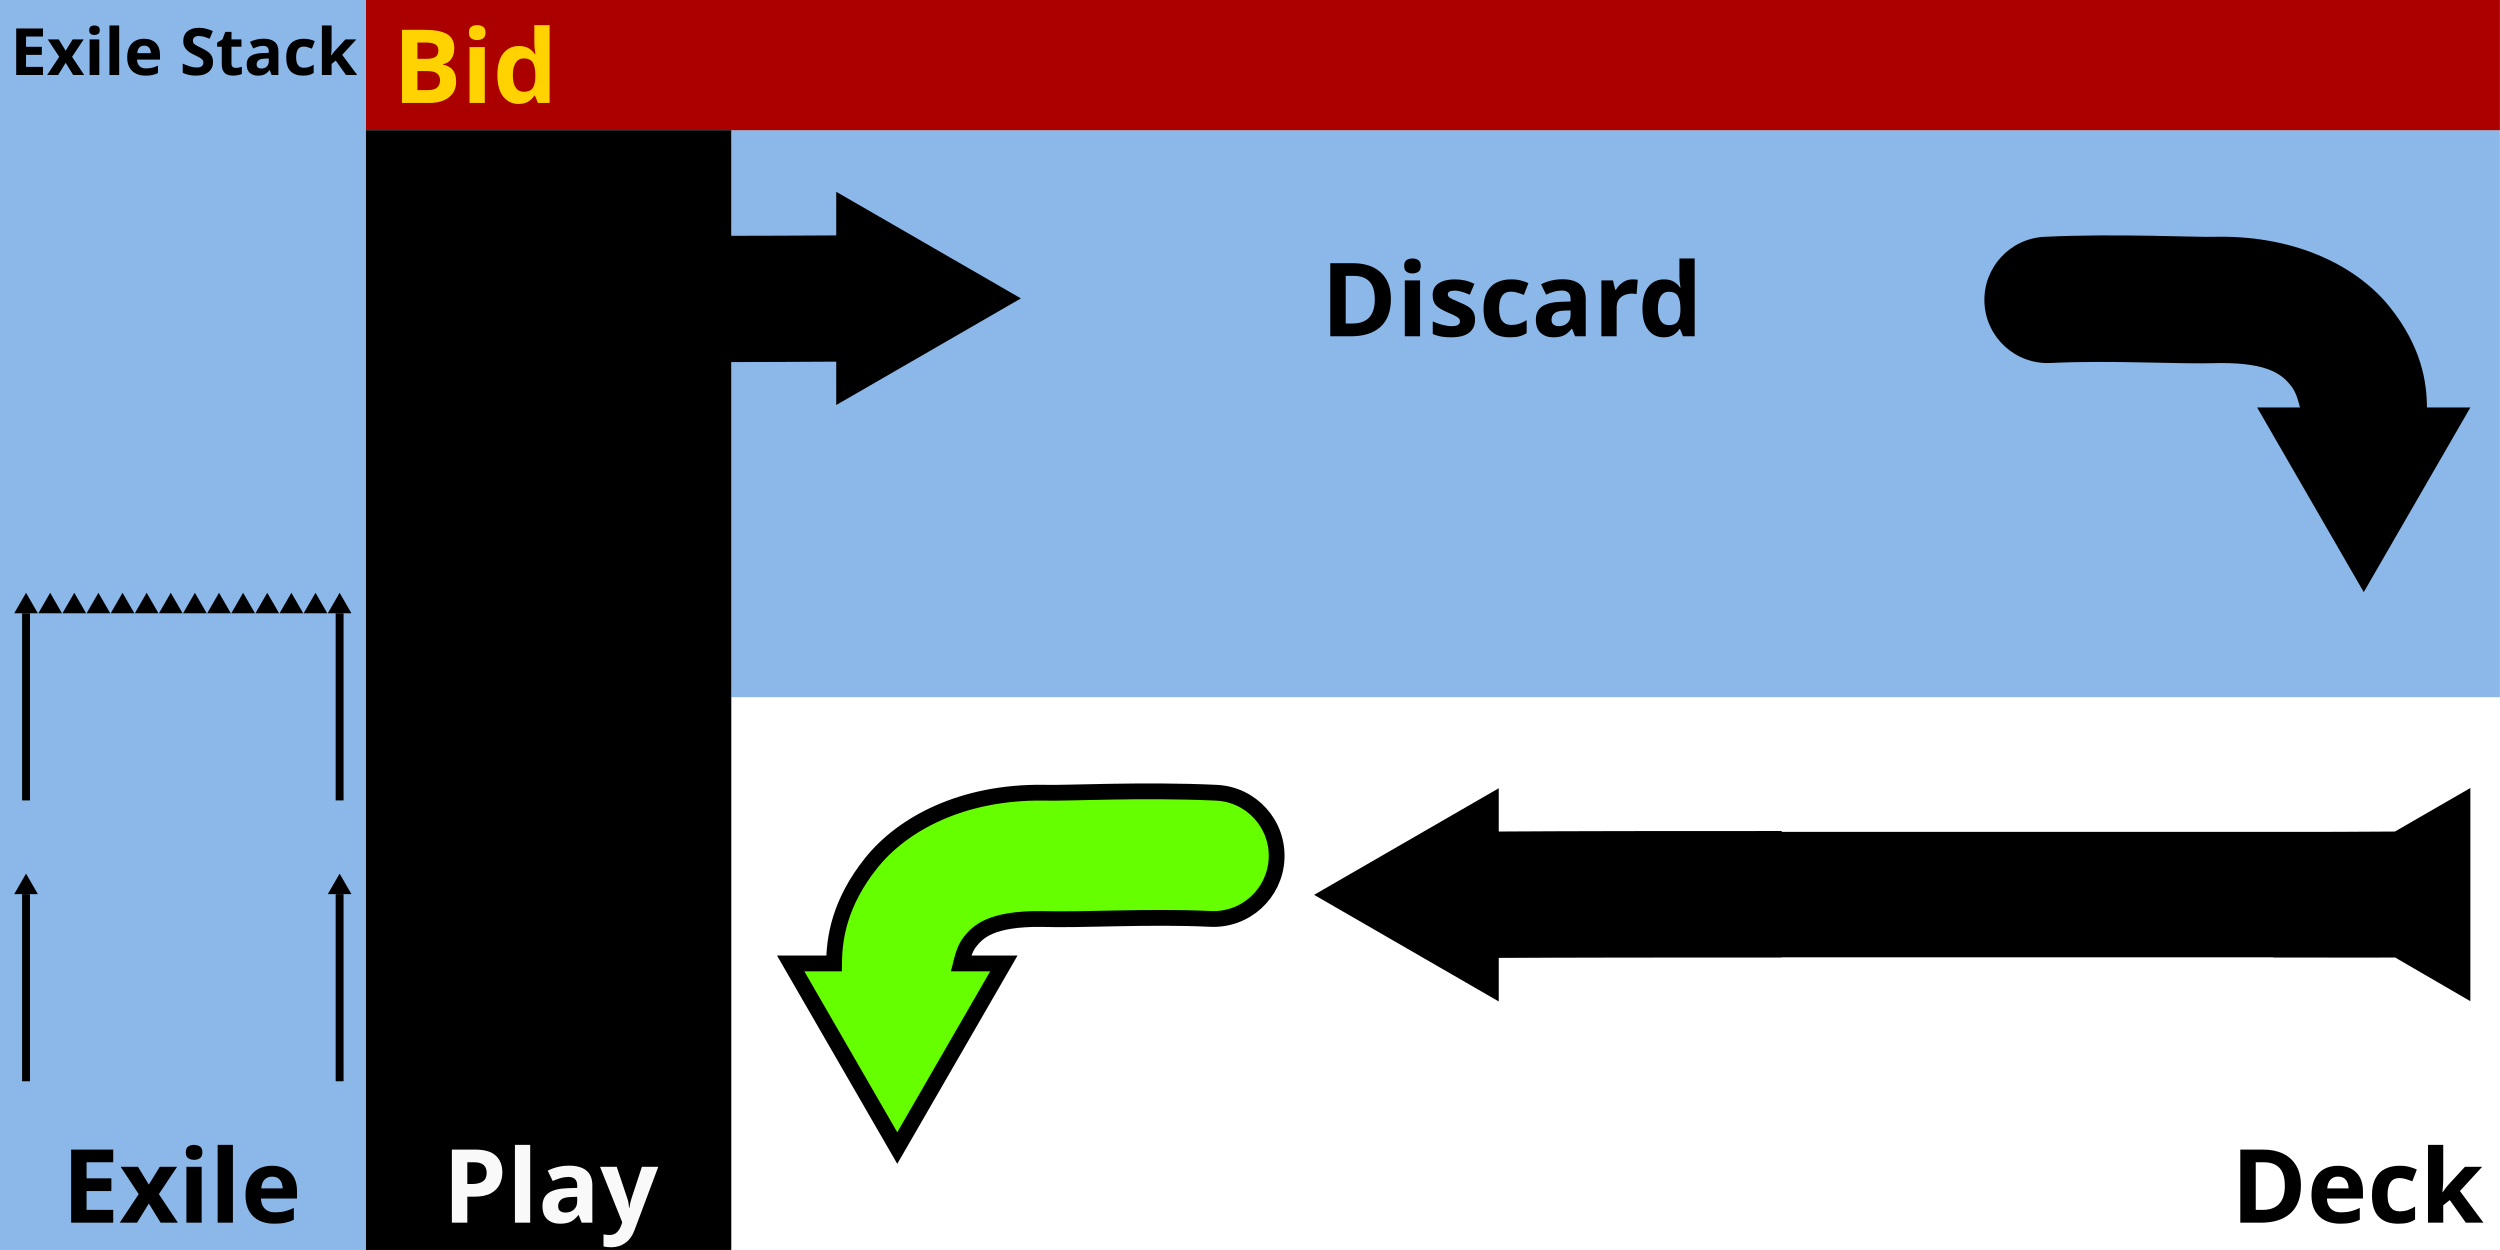
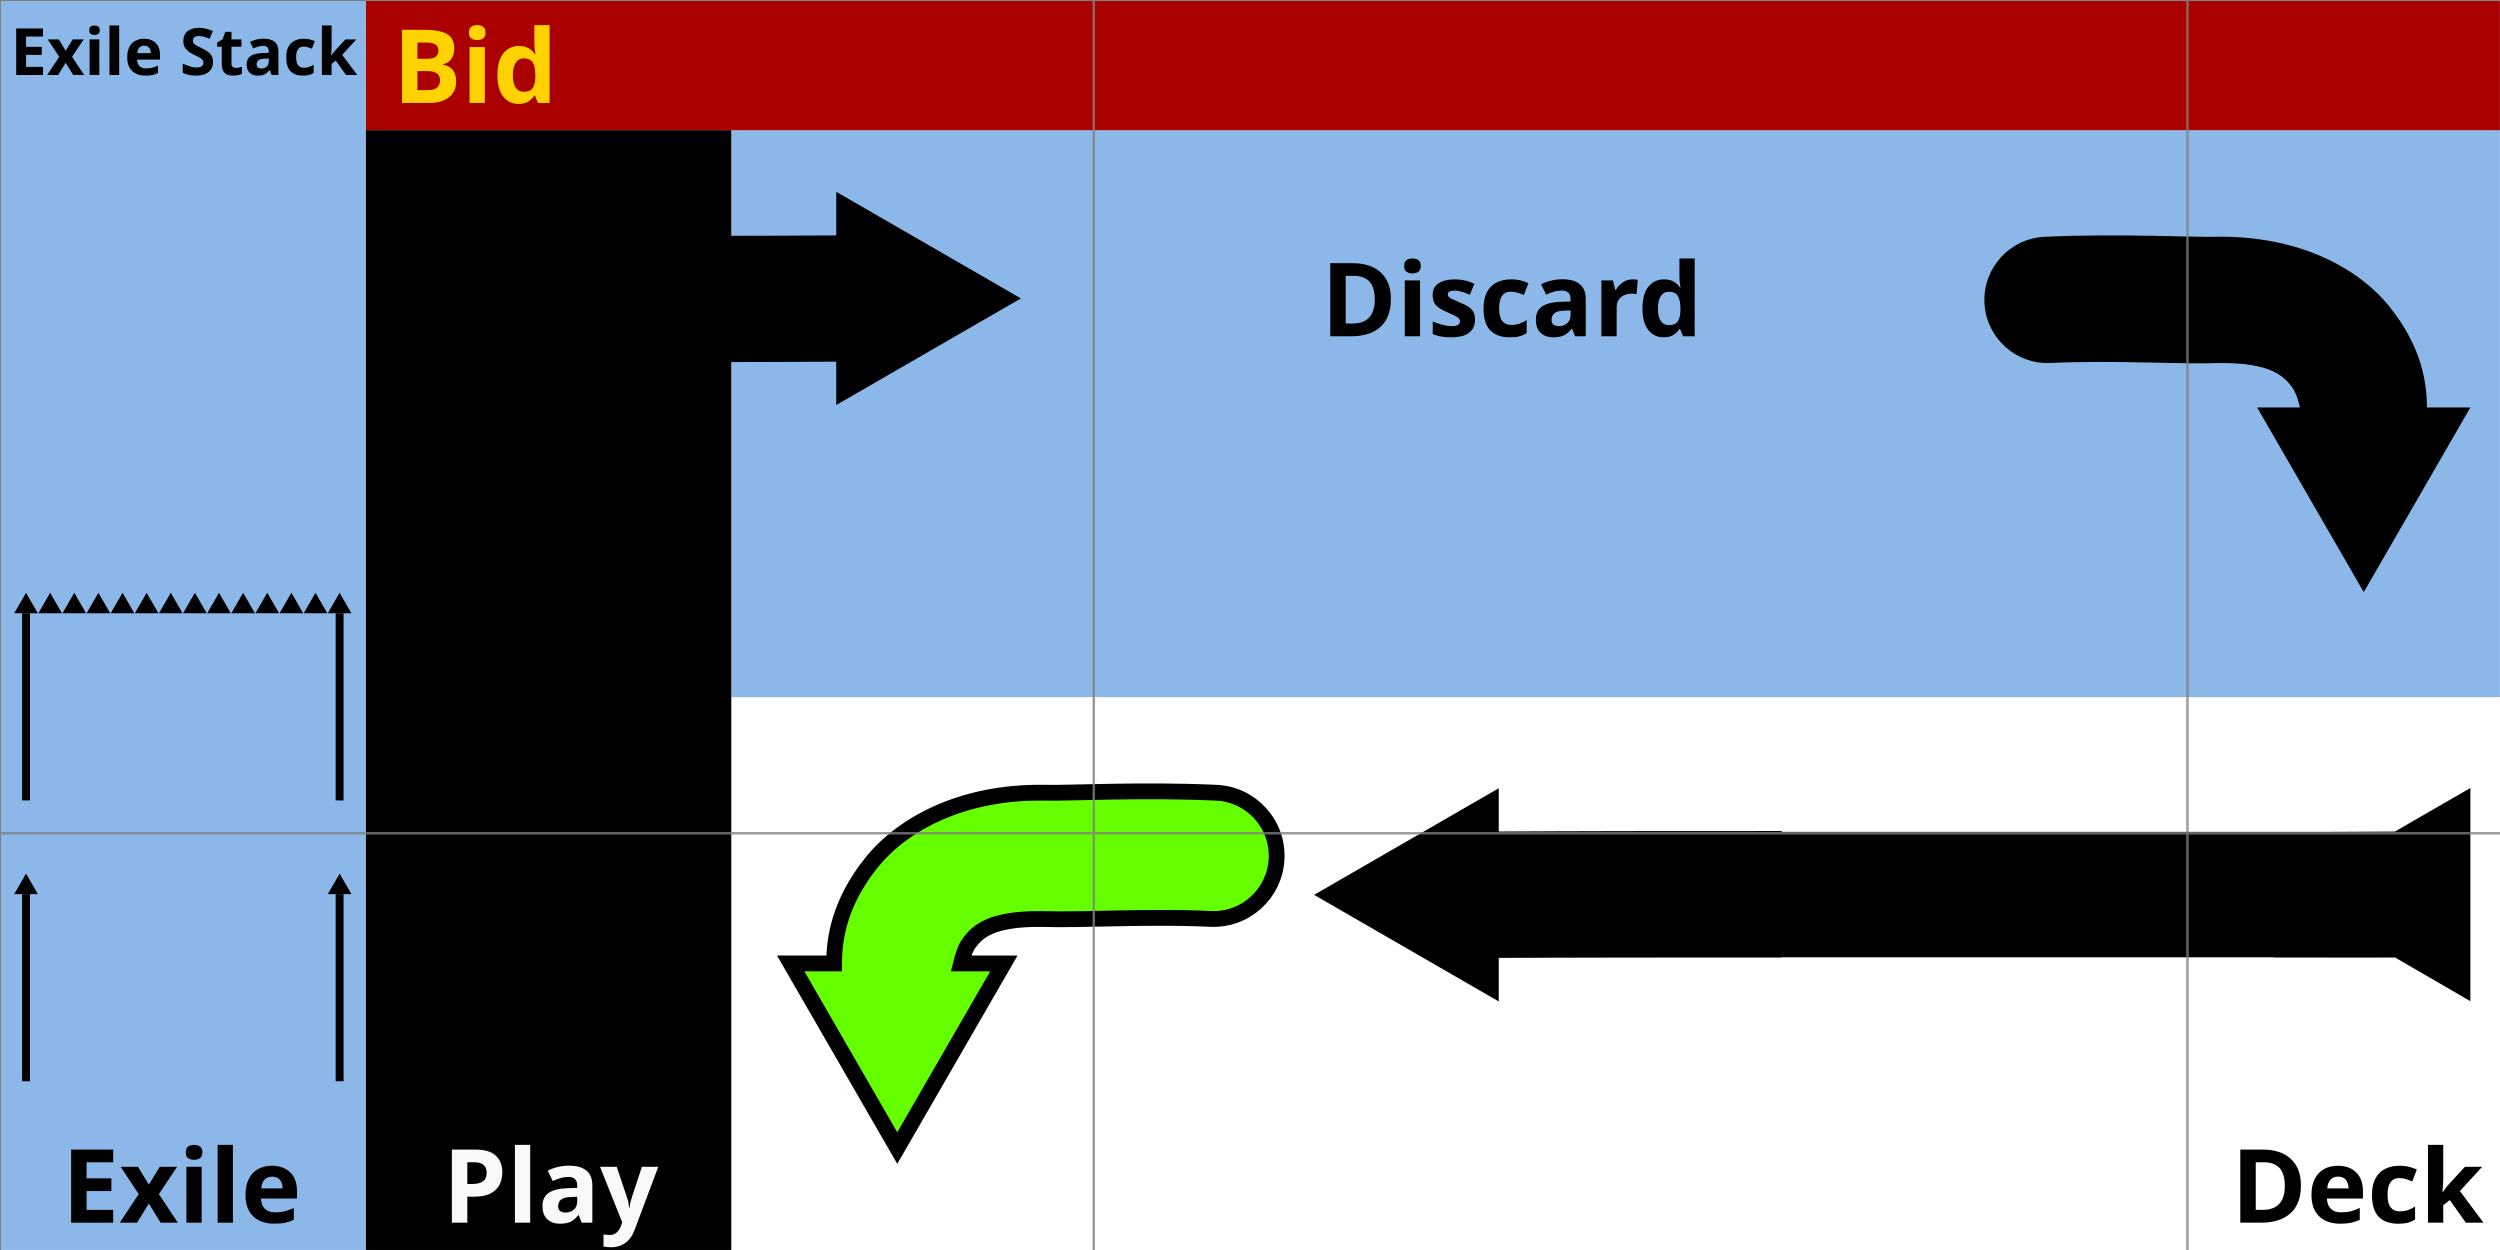
<svg xmlns="http://www.w3.org/2000/svg" width="2304.04" height="1151.988" viewBox="0 0 2304.04 1151.988" id="svg2" version="1.1" xml:space="preserve">
  <defs id="defs4">
    <rect x="-12.692" y="947.963" width="135.24" height="110.757" id="rect12" />
    <rect x="-34.844" y="892.002" width="169.05" height="137.572" id="rect13" />
    <rect x="-12.692" y="947.963" width="135.24" height="110.757" id="rect12-9" />
    <rect x="-34.844" y="892.002" width="169.05" height="137.572" id="rect13-3" />
  </defs>
  <g id="layer1" transform="translate(673.9812,-839.5231)">
    <rect transform="rotate(90)" y="-1629.976" x="959.523" height="1629.997" width="522.665" id="rect4183-8-5-9-3-6-3-7-5-6-1-7-1-1-3-9-7-2-5-7-2-6-1-2-28-3" style="fill:#8bb8e8;fill-opacity:1;stroke:none;stroke-width:17.7;stroke-linecap:round;stroke-linejoin:round;stroke-miterlimit:4;stroke-dasharray:none;stroke-opacity:0.153" ry="0" />
    <rect transform="rotate(90)" y="-1629.976" x="839.523" height="1966.957" width="120" id="rect4183-8-5-9-3-6-3-7-5-6-1-7-1-1-3-9-7-2-5-7-2-6-1-2-2" style="fill:#aa0000;fill-opacity:1;stroke:none;stroke-width:15.825;stroke-linecap:round;stroke-linejoin:miter;stroke-miterlimit:4;stroke-dasharray:none;stroke-opacity:1" ry="0" />
    <rect transform="rotate(90)" y="-1630.059" x="1482.187" height="1630.08" width="509.323" id="rect4183-8-5-9-3-6-3-7-5-6-1-7-1-1-3-9-7-2-5-7-2-6-1-2-28" style="fill:#ffffff;fill-opacity:1;stroke:none;stroke-width:17.418;stroke-linecap:round;stroke-linejoin:round;stroke-miterlimit:4;stroke-dasharray:none;stroke-opacity:0.153" ry="0" />
    <g id="g4546" transform="matrix(5.211167,0,0,3.237154,560.6193,-3407.62)" style="fill:#b3b3b3" />
    <g id="g4546-6" transform="matrix(5.211167,0,0,3.237154,148.864,-2859.793)" style="fill:#b3b3b3" />
    <g aria-label="SHIP" transform="matrix(0,1.086582,-1.086582,0,790.061,298.094)" id="text2762" style="font-weight:bold;font-size:85.77px;line-height:1.25;-inkscape-font-specification:'sans-serif, Bold';fill:#ffffff;stroke-width:1.339" />
    <g id="g4546-60" transform="matrix(5.211167,0,0,3.237154,560.6194,-2508.713)" style="fill:#b3b3b3" />
    <path id="path283-2-7" style="color:#000000;fill:#000000;fill-opacity:1;fill-rule:evenodd;stroke-width:3.202;stroke-linecap:round;-inkscape-stroke:none" d="m 1504.493,1385.24 98.254,-170.184 h -40.039 v -0.824 0.824 c 0,-23.198 -5.013,-56.035 -34.209,-92.55 -29.197,-36.515 -84.25,-65.524 -158.17,-64.801 h -0.858 l -0.861,0.035 c -17.181,0.676 -91.401,-3.195 -158.34,0.032 a 58.21,58.21 0 0 0 -55.345,60.935 58.21,58.21 0 0 0 60.935,55.345 c 57.092,-2.745 119.067,1.352 155.882,0.073 -0.096,8e-4 -0.18,0 -0.277,0 l 1.72,-0.038 c -0.461,0.032 -0.974,0.032 -1.444,0.041 46.731,-0.406 58.459,11.879 65.824,21.09 5.152,6.444 7.27,16.439 8.134,19.842 H 1406.24 Z" />
    <g aria-label="SHIP" transform="matrix(0,1.086582,-1.086582,0,1201.816,649.174)" id="text2762-8" style="font-weight:bold;font-size:85.77px;line-height:1.25;-inkscape-font-specification:'sans-serif, Bold';fill:#ffffff;stroke-width:1.339" />
    <path id="path283-2" style="color:#000000;fill:#66ff00;fill-opacity:1;fill-rule:evenodd;stroke:#000000;stroke-width:14.552;stroke-linecap:round;stroke-dasharray:none" d="m 152.958,1897.602 -98.254,-170.184 h 40.039 l 0.012,-0.824 -0.006,0.824 c 0,-23.198 5.013,-56.035 34.21,-92.55 29.197,-36.515 84.25,-65.524 158.17,-64.801 h 0.858 l 0.861,0.035 c 17.181,0.676 91.401,-3.195 158.34,0.032 a 58.21,58.21 0 0 1 55.345,60.935 58.21,58.21 0 0 1 -60.935,55.345 c -57.092,-2.745 -119.067,1.352 -155.882,0.073 0.096,9e-4 0.179,0 0.276,0 l -1.72,-0.038 c 0.461,0.032 0.974,0.032 1.444,0.041 -46.731,-0.406 -58.46,11.879 -65.824,21.09 -5.152,6.444 -7.27,16.439 -8.135,19.842 h 39.459 z" />
    <g id="g14" transform="translate(-45.42718)">
      <path id="path4788-2-6-6" style="fill:#000000;fill-opacity:1;stroke:none;stroke-width:33.074;stroke-dasharray:none;stroke-dashoffset:0;stroke-opacity:0.511" d="m 752.713,1565.969 -170.181,98.255 170.181,98.254 v -40.19 c 64.442,-0.447 157.814,-0.53 260.787,-0.489 v -116.394 c -103.324,-0.035 -195.697,0.079 -260.787,0.537 z" />
      <path id="path4788-2-6-7" style="fill:#000000;fill-opacity:1;stroke:none;stroke-width:33.074;stroke-dasharray:none;stroke-dashoffset:0;stroke-opacity:0.511" d="m 1648.174,1565.739 -69.661,40.218 c -29.103,0.25 -67.289,0.396 -112.074,0.472 l 0.405,115.37 c 44.734,-0.082 81.994,0.253 111.669,0 l 69.661,40.449 z" />
      <rect style="fill:#000000;stroke-width:16.199;stroke-linecap:round;stroke-opacity:0.153" id="rect630" width="826.761" height="115.612" x="751.751" y="1606.187" />
    </g>
    <g id="g5896-4-67" transform="matrix(1.455243,0,0,1.455243,-3569.587,-15029.31)" />
    <g aria-label="5" transform="matrix(1.678403,0,0,1.695938,-481.4871,126.689)" id="text15701-9-5-5-3-5-5-5-50" style="font-weight:600;font-size:53.333px;font-family:FreeSans;-inkscape-font-specification:'FreeSans, Semi-Bold';fill:#000000;stroke-width:1" />
    <path id="path4788-2-6-6-6" style="fill:#000000;fill-opacity:1;stroke:none;stroke-width:33.074;stroke-dasharray:none;stroke-dashoffset:0;stroke-opacity:0.511" d="m 96.706,1212.789 170.181,-98.255 -170.181,-98.254 v 40.19 c -64.442,0.447 -157.814,0.53 -260.787,0.489 v 116.394 c 103.324,0.035 195.697,-0.076 260.787,-0.537 z" />
    <rect transform="rotate(90)" y="0.021" x="959.523" height="336.96" width="1031.988" id="rect4183-8-5-9-3-6-3-7-5-6-1-7-1-1-3-9-7-2-5-7-2-6-1-2-28-9" style="fill:#000000;fill-opacity:1;stroke:none;stroke-width:14.843;stroke-linecap:round;stroke-linejoin:miter;stroke-miterlimit:4;stroke-dasharray:none;stroke-opacity:1" ry="0" />
    <rect transform="matrix(0,-1,-1,0,0,0)" y="336.981" x="-1991.511" height="337" width="1151.988" id="rect4183-8-5-9-3-6-3-7-5-6-1-7-1-1-3-9-7-2-5-7-2-6-1-2-28-9-3-2" style="fill:#8bb8e8;fill-opacity:1;stroke:none;stroke-width:15.162;stroke-linecap:round;stroke-linejoin:miter;stroke-miterlimit:4;stroke-dasharray:none;stroke-opacity:1" ry="0" />
    <g id="g1306" transform="matrix(1.455243,0,0,-1.455243,300.9298,3258.598)" />
    <path style="fill:#000000;fill-opacity:1;stroke-width:4.923;stroke-linecap:round;stroke-dasharray:none;stroke-opacity:0" id="path41847-15-7-4" d="m 689.605,474.572 -36.922,-63.95 73.843,0 z" transform="matrix(0.2956072,0,0,-0.2956072,-831.6027,1526.126)" />
    <path style="fill:#000000;fill-opacity:1;stroke-width:4.923;stroke-linecap:round;stroke-dasharray:none;stroke-opacity:0" id="path41847-15-7-4-9" d="m 689.605,474.572 -36.922,-63.95 73.843,0 z" transform="matrix(0.2956072,0,0,-0.2956072,-809.372,1526.126)" />
    <path style="fill:#000000;fill-opacity:1;stroke-width:4.923;stroke-linecap:round;stroke-dasharray:none;stroke-opacity:0" id="path41847-15-7-4-7" d="m 689.605,474.572 -36.922,-63.95 73.843,0 z" transform="matrix(0.2956072,0,0,-0.2956072,-787.1412,1526.126)" />
    <path style="fill:#000000;fill-opacity:1;stroke-width:4.923;stroke-linecap:round;stroke-dasharray:none;stroke-opacity:0" id="path41847-15-7-4-54" d="m 689.605,474.572 -36.922,-63.95 73.843,0 z" transform="matrix(0.2956072,0,0,-0.2956072,-764.9104,1526.126)" />
    <path style="fill:#000000;fill-opacity:1;stroke-width:4.923;stroke-linecap:round;stroke-dasharray:none;stroke-opacity:0" id="path41847-15-7-4-1" d="m 689.605,474.572 -36.922,-63.95 73.843,0 z" transform="matrix(0.2956072,0,0,-0.2956072,-742.6797,1526.126)" />
    <path style="fill:#000000;fill-opacity:1;stroke-width:4.923;stroke-linecap:round;stroke-dasharray:none;stroke-opacity:0" id="path41847-15-7-4-3" d="m 689.605,474.572 -36.922,-63.95 73.843,0 z" transform="matrix(0.2956072,0,0,-0.2956072,-720.4489,1526.126)" />
    <path style="fill:#000000;fill-opacity:1;stroke-width:4.923;stroke-linecap:round;stroke-dasharray:none;stroke-opacity:0" id="path41847-15-7-4-4" d="m 689.605,474.572 -36.922,-63.95 73.843,0 z" transform="matrix(0.2956072,0,0,-0.2956072,-698.2181,1526.126)" />
    <path style="fill:#000000;fill-opacity:1;stroke-width:4.923;stroke-linecap:round;stroke-dasharray:none;stroke-opacity:0" id="path41847-15-7-4-13" d="m 689.605,474.572 -36.922,-63.95 73.843,0 z" transform="matrix(0.2956072,0,0,-0.2956072,-675.9873,1526.126)" />
    <path style="fill:#000000;fill-opacity:1;stroke-width:4.923;stroke-linecap:round;stroke-dasharray:none;stroke-opacity:0" id="path41847-15-7-4-74" d="m 689.605,474.572 -36.922,-63.95 73.843,0 z" transform="matrix(0.2956072,0,0,-0.2956072,-653.7566,1526.126)" />
    <path style="fill:#000000;fill-opacity:1;stroke-width:4.923;stroke-linecap:round;stroke-dasharray:none;stroke-opacity:0" id="path41847-15-7-4-77" d="m 689.605,474.572 -36.922,-63.95 73.843,0 z" transform="matrix(0.2956072,0,0,-0.2956072,-631.5258,1526.126)" />
    <path style="fill:#000000;fill-opacity:1;stroke-width:4.923;stroke-linecap:round;stroke-dasharray:none;stroke-opacity:0" id="path41847-15-7-4-31" d="m 689.605,474.572 -36.922,-63.95 73.843,0 z" transform="matrix(0.2956072,0,0,-0.2956072,-609.295,1526.126)" />
    <path style="fill:#000000;fill-opacity:1;stroke-width:4.923;stroke-linecap:round;stroke-dasharray:none;stroke-opacity:0" id="path41847-15-7-4-31-1" d="m 689.605,474.572 -36.922,-63.95 73.843,0 z" transform="matrix(0.2956072,0,0,-0.2956072,-587.0643,1526.126)" />
    <g id="g1677-6" transform="matrix(1.455243,0,0,-1.455243,-5091.669,18074.864)" style="fill:#000000">
      <path style="fill:#000000;fill-opacity:1;stroke-width:4.923;stroke-linecap:round;stroke-dasharray:none;stroke-opacity:0" id="path41847-15-7-4-8-6" d="m 689.605,474.572 -36.922,-63.95 73.843,0 z" transform="matrix(0.2031325,0,0,0.2031325,2912.115,11193.938)" />
      <path style="color:#000000;fill:#000000;stroke-width:0.707;stroke-dasharray:none" d="m 3049.695,11158.837 v 118.512 h 5 v -118.512 z" id="path3330-5-3-2-5-2-3-2-72-4-4-1-2-6-3-2-1-2-1-8-5-2-3-7-0-6-3-1" />
    </g>
    <g id="g1677-3-8" transform="matrix(1.455243,0,0,-1.455243,-4802.669,18074.864)" style="fill:#000000">
      <path style="fill:#000000;fill-opacity:1;stroke-width:4.923;stroke-linecap:round;stroke-dasharray:none;stroke-opacity:0" id="path41847-15-7-4-8-8-4" d="m 689.605,474.572 -36.922,-63.95 73.843,0 z" transform="matrix(0.2031325,0,0,0.2031325,2912.115,11193.938)" />
      <path style="color:#000000;fill:#000000;stroke-width:0.707;stroke-dasharray:none" d="m 3049.695,11158.845 v 118.504 h 5 v -118.504 z" id="path3330-5-3-2-5-2-3-2-72-4-4-1-2-6-3-2-1-2-1-8-5-2-3-7-0-6-3-9-9" />
    </g>
    <path style="fill:#000000;fill-opacity:1;stroke-width:4.923;stroke-linecap:round;stroke-dasharray:none;stroke-opacity:0" id="path41847-15-7-4-8-6-4" d="m 689.605,474.572 -36.922,-63.95 73.843,0 z" transform="matrix(0.2956072,0,0,-0.2956072,-853.8335,1526.126)" />
    <path style="color:#000000;fill:#000000;stroke-width:1.029;stroke-dasharray:none" d="m -653.621,1577.206 v -172.464 h 7.276 v 172.464 z" id="path3330-5-3-2-5-2-3-2-72-4-4-1-2-6-3-2-1-2-1-8-5-2-3-7-0-6-3-1-0" />
    <g id="g1677-3-8-7" transform="matrix(1.455243,0,0,-1.455243,-4802.669,17816.028)" style="fill:#000000">
      <path style="fill:#000000;fill-opacity:1;stroke-width:4.923;stroke-linecap:round;stroke-dasharray:none;stroke-opacity:0" id="path41847-15-7-4-8-8-4-6" d="m 689.605,474.572 -36.922,-63.95 73.843,0 z" transform="matrix(0.2031325,0,0,0.2031325,2912.115,11193.938)" />
      <path style="color:#000000;fill:#000000;stroke-width:0.707;stroke-dasharray:none" d="m 3049.695,11158.845 v 118.504 h 5 v -118.504 z" id="path3330-5-3-2-5-2-3-2-72-4-4-1-2-6-3-2-1-2-1-8-5-2-3-7-0-6-3-9-9-3" />
    </g>
    <text xml:space="preserve" style="font-weight:bold;font-size:94.365px;font-family:'Atkinson Hyperlegible Next';-inkscape-font-specification:'Atkinson Hyperlegible Next Bold';text-align:start;writing-mode:lr-tb;direction:ltr;text-anchor:start;fill:#ffd200;fill-opacity:1;stroke-width:1.769" x="-312.027" y="934.39" id="text2">
      <tspan id="tspan2" x="-312.027" y="934.39" style="fill:#ffd200;fill-opacity:1;stroke-width:1.769">Bid</tspan>
    </text>
    <text xml:space="preserve" style="font-weight:bold;font-size:94.365px;font-family:'Atkinson Hyperlegible Next';-inkscape-font-specification:'Atkinson Hyperlegible Next Bold';text-align:start;writing-mode:lr-tb;direction:ltr;text-anchor:start;fill:#ffd200;fill-opacity:1;stroke-width:1.769" x="543.517" y="1149.463" id="text2-0">
      <tspan id="tspan2-8" x="543.517" y="1149.463" style="fill:#000000;fill-opacity:1;stroke-width:1.769">Discard</tspan>
    </text>
    <text xml:space="preserve" style="font-weight:bold;font-size:94.365px;font-family:'Atkinson Hyperlegible Next';-inkscape-font-specification:'Atkinson Hyperlegible Next Bold';text-align:start;writing-mode:lr-tb;direction:ltr;text-anchor:start;fill:#ffd200;fill-opacity:1;stroke-width:1.769" x="1382.217" y="1966.378" id="text2-0-9">
      <tspan id="tspan2-8-3" x="1382.217" y="1966.378" style="fill:#000000;fill-opacity:1;stroke-width:1.769">Deck</tspan>
    </text>
    <text xml:space="preserve" style="font-weight:bold;font-size:94.365px;font-family:'Atkinson Hyperlegible Next';-inkscape-font-specification:'Atkinson Hyperlegible Next Bold';text-align:start;writing-mode:lr-tb;direction:ltr;text-anchor:start;fill:#f9f9f9;fill-opacity:1;stroke-width:1.769" x="-266.027" y="1966.378" id="text2-6">
      <tspan id="tspan2-9" x="-266.027" y="1966.378" style="fill:#f9f9f9;fill-opacity:1;stroke-width:1.769">Play</tspan>
    </text>
    <text xml:space="preserve" style="font-weight:bold;font-size:94.365px;font-family:'Atkinson Hyperlegible Next';-inkscape-font-specification:'Atkinson Hyperlegible Next Bold';text-align:start;writing-mode:lr-tb;direction:ltr;text-anchor:start;fill:#000000;fill-opacity:1;stroke-width:1.769" x="-616.926" y="1966.378" id="text2-6-2">
      <tspan id="tspan2-9-5" x="-616.926" y="1966.378" style="fill:#000000;fill-opacity:1;stroke-width:1.769">Exile</tspan>
    </text>
    <text xml:space="preserve" style="font-weight:bold;font-size:60.067px;font-family:'Atkinson Hyperlegible Next';-inkscape-font-specification:'Atkinson Hyperlegible Next Bold';text-align:start;writing-mode:lr-tb;direction:ltr;text-anchor:start;fill:#000000;fill-opacity:1;stroke-width:1.126" x="-664.449" y="908.633" id="text2-6-2-4">
      <tspan id="tspan2-9-5-9" x="-664.449" y="908.633" style="fill:#000000;fill-opacity:1;stroke-width:1.126">Exile Stack</tspan>
    </text>
+     <rect style="fill:none;stroke:#808080;stroke-width:1" id="rect1" width="1007" height="767" x="-673.481" y="840.023" />
+     <rect style="fill:none;stroke:#808080;stroke-width:1" id="rect1-9" width="1007" height="767" x="-673.481" y="1608.023" />
+     <rect style="fill:none;stroke:#808080;stroke-width:1" id="rect1-9-8" width="1007" height="767" x="334.519" y="840.023" />
+     <rect style="fill:none;stroke:#808080;stroke-width:1" id="rect1-9-8-2" width="1007" height="767" x="334.519" y="1608.023" />
+     <rect style="fill:none;stroke:#808080;stroke-width:1" id="rect1-9-8-2-5" width="1007" height="767" x="1342.519" y="840.023" />
+     <rect style="fill:none;stroke:#808080;stroke-width:1" id="rect1-9-8-2-5-1" width="1007" height="767" x="1342.519" y="1608.023" />
  </g>
</svg>
